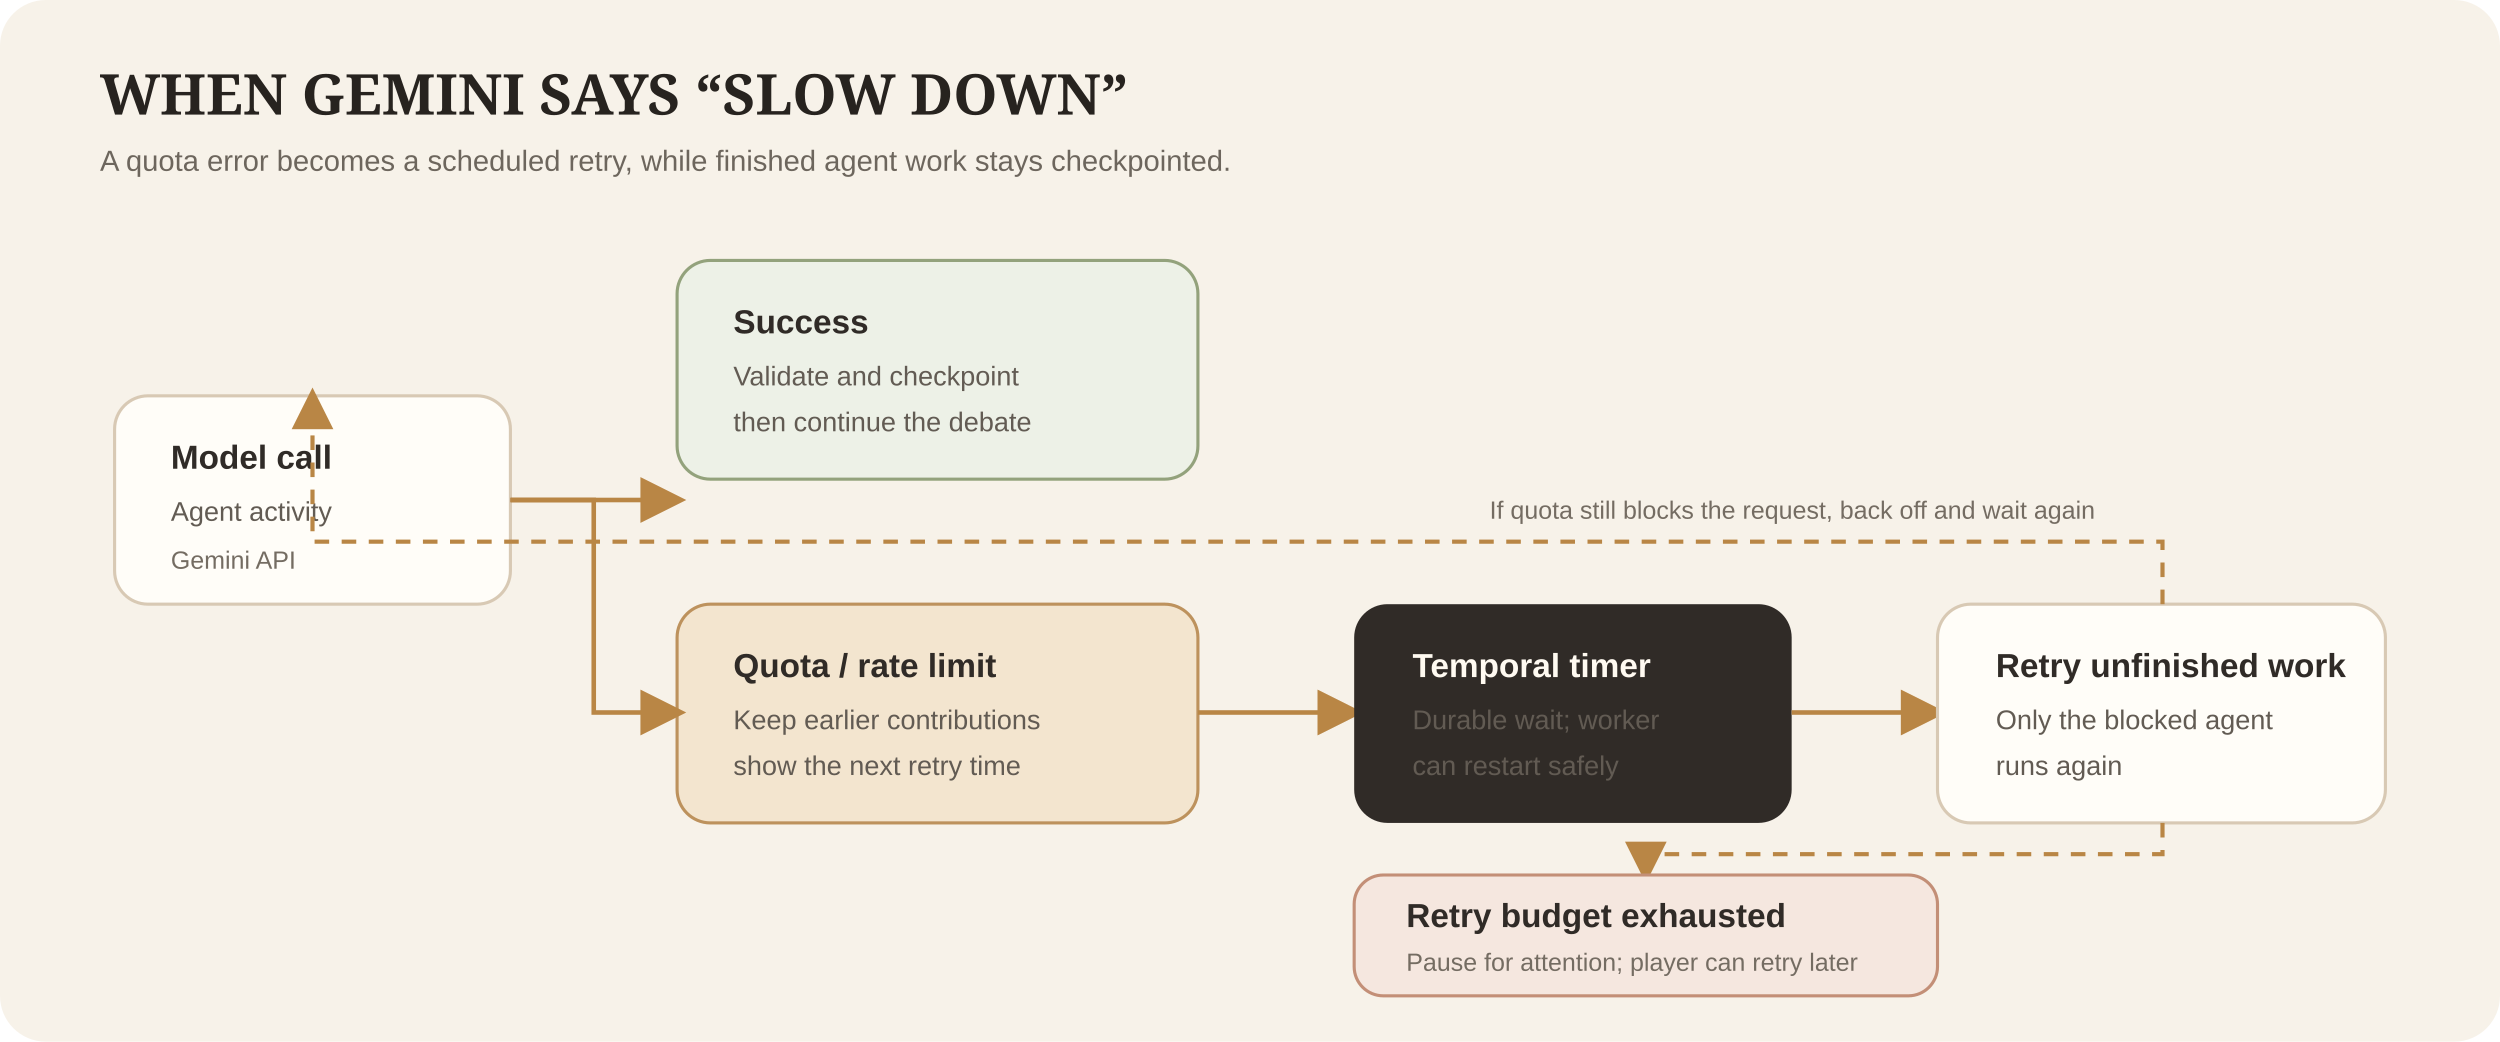
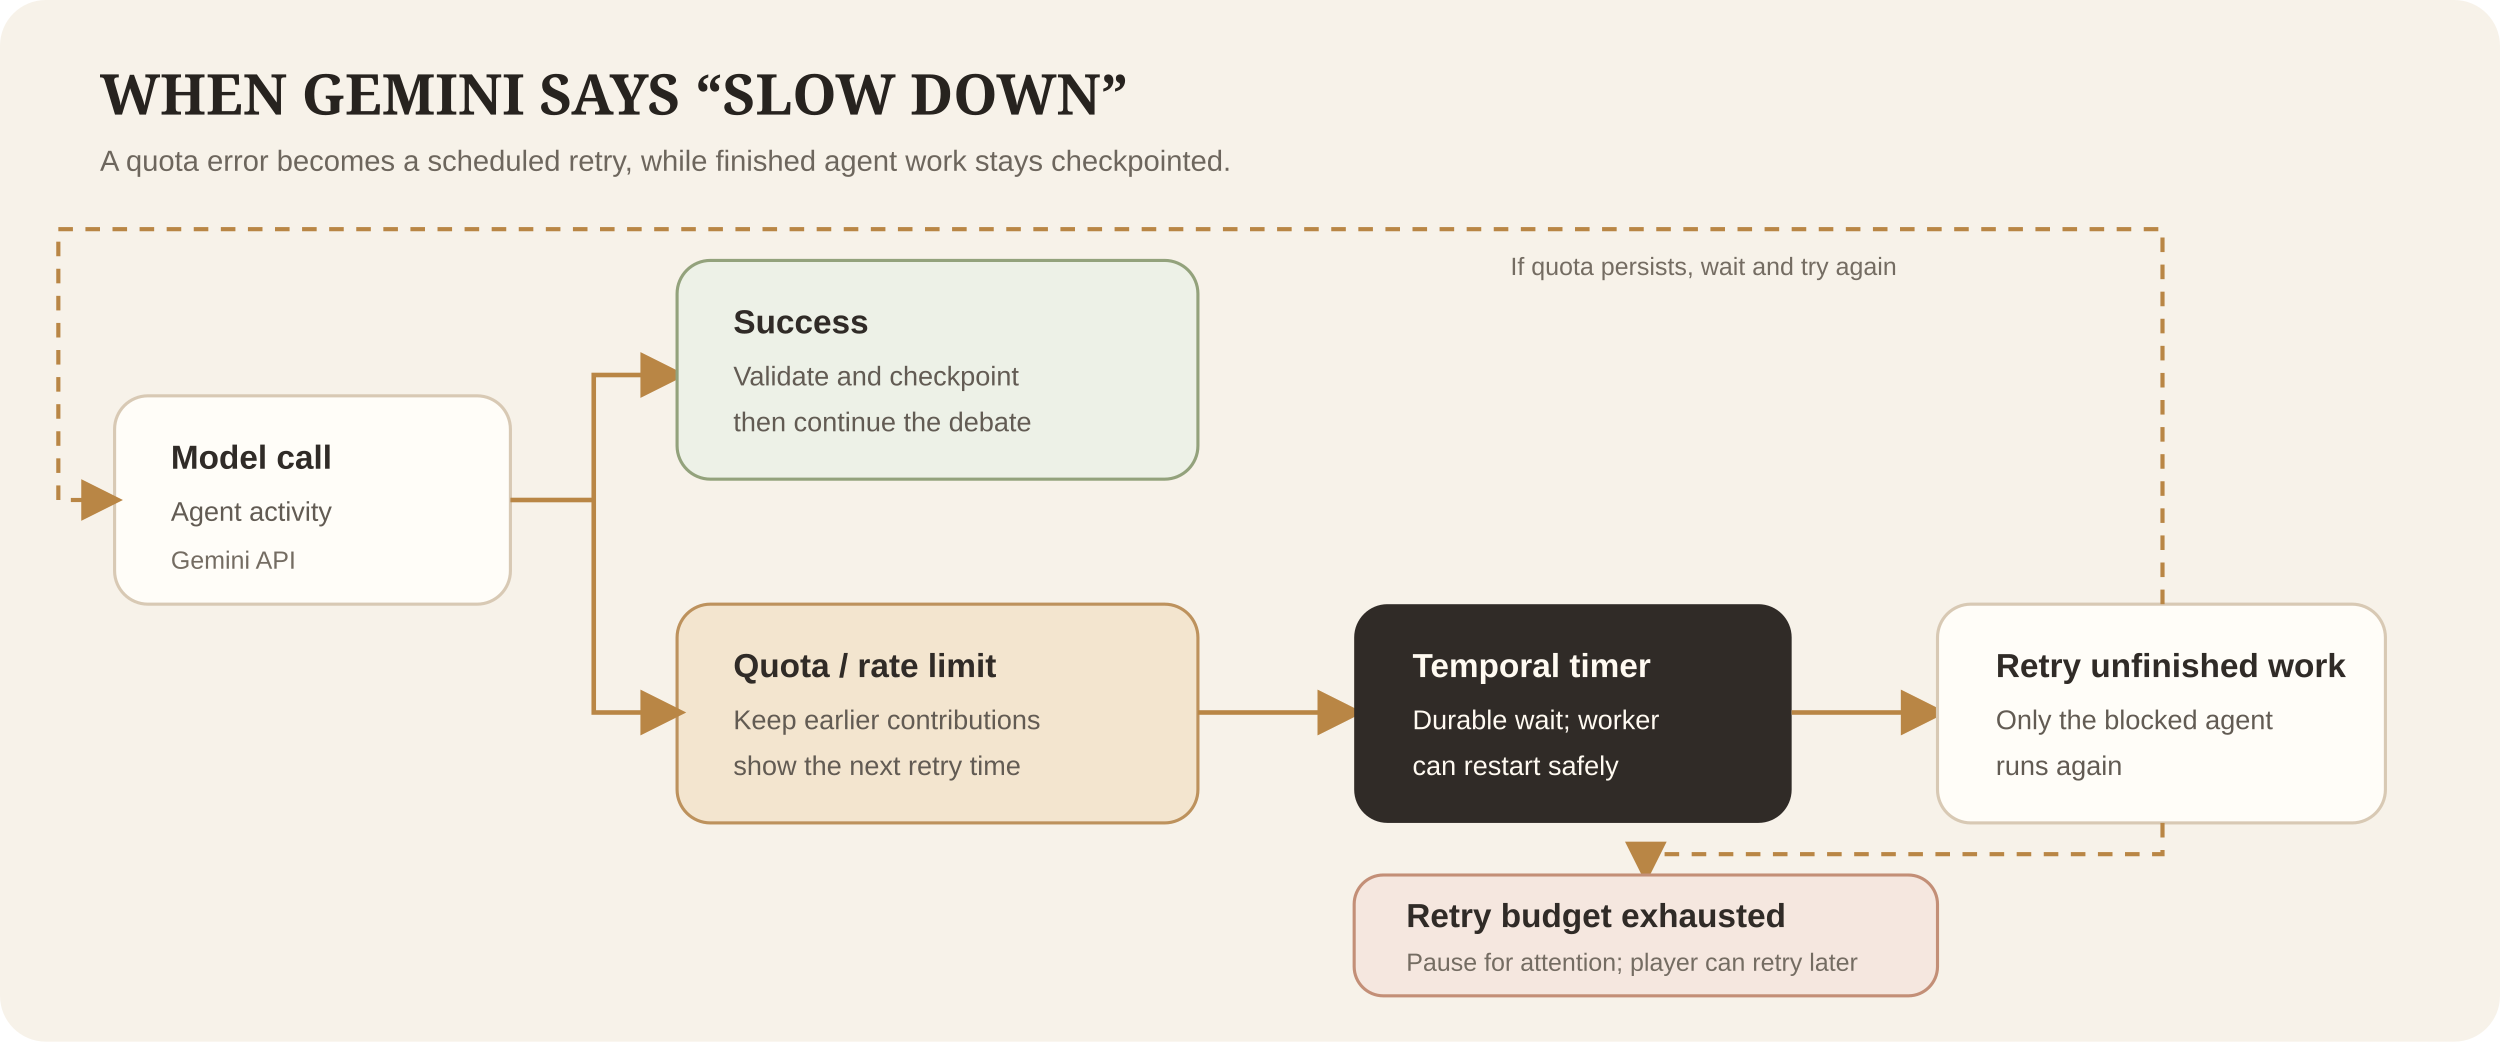
<svg xmlns="http://www.w3.org/2000/svg" width="1200" height="500" viewBox="0 0 1200 500" role="img" aria-labelledby="title desc">
  <defs>
    <marker id="arrow" markerWidth="10" markerHeight="10" refX="8" refY="5" orient="auto">
      <path d="M0 0 10 5 0 10Z" fill="#b98645" />
    </marker>
    <style>
-       .bg{fill:#f7f2e9}.title{font:700 27px Georgia,serif;fill:#27231f}.sub{font:14px Arial,sans-serif;fill:#6d665d}.card{fill:#fffdf8;stroke:#d8c9b4;stroke-width:1.5}.gold{fill:#f3e5cf;stroke:#bd925d;stroke-width:1.5}.dark{fill:#302b27}.h{font:700 16px Arial,sans-serif;fill:#302b27}.lh{fill:#fffaf1}.p{font:13px Arial,sans-serif;fill:#625b53}.tiny{font:12px Arial,sans-serif;fill:#746c62}.line{fill:none;stroke:#b98645;stroke-width:2.2;marker-end:url(#arrow)}.retry{fill:none;stroke:#b98645;stroke-width:2;stroke-dasharray:7 6;marker-end:url(#arrow)}.green{fill:#edf1e7;stroke:#93a27c;stroke-width:1.5}.red{fill:#f5e7df;stroke:#c38f77;stroke-width:1.5}
+       .bg{fill:#f7f2e9}.title{font:700 27px Georgia,serif;fill:#27231f}.sub{font:14px Arial,sans-serif;fill:#6d665d}.card{fill:#fffdf8;stroke:#d8c9b4;stroke-width:1.5}.gold{fill:#f3e5cf;stroke:#bd925d;stroke-width:1.5}.dark{fill:#302b27}.h{font:700 16px Arial,sans-serif;fill:#302b27}.p{font:13px Arial,sans-serif;fill:#625b53}.h.lh,.p.lh{fill:#fffaf1}.tiny{font:12px Arial,sans-serif;fill:#746c62}.line{fill:none;stroke:#b98645;stroke-width:2.2;marker-end:url(#arrow)}.branch{fill:none;stroke:#b98645;stroke-width:2.2}.retry{fill:none;stroke:#b98645;stroke-width:2;stroke-dasharray:7 6;marker-end:url(#arrow)}.green{fill:#edf1e7;stroke:#93a27c;stroke-width:1.5}.red{fill:#f5e7df;stroke:#c38f77;stroke-width:1.5}
    </style>
  </defs>
  <rect class="bg" width="1200" height="500" rx="22" />
  <text class="title" x="48" y="55">WHEN GEMINI SAYS “SLOW DOWN”</text>
  <text class="sub" x="48" y="82">A quota error becomes a scheduled retry, while finished agent work stays checkpointed.</text>
  <rect class="card" x="55" y="190" width="190" height="100" rx="16" />
  <text class="h" x="82" y="225">Model call</text>
  <text class="p" x="82" y="250">Agent activity</text>
  <text class="tiny" x="82" y="273">Gemini API</text>
-   <path class="line" d="M245 240H325" />
+   <path class="branch" d="M245 240H285" />
+   <path class="line" d="M285 240V180H325" />
  <rect class="green" x="325" y="125" width="250" height="105" rx="16" />
  <text class="h" x="352" y="160">Success</text>
  <text class="p" x="352" y="185">Validate and checkpoint</text>
  <text class="p" x="352" y="207">then continue the debate</text>
  <rect class="gold" x="325" y="290" width="250" height="105" rx="16" />
  <text class="h" x="352" y="325">Quota / rate limit</text>
  <text class="p" x="352" y="350">Keep earlier contributions</text>
  <text class="p" x="352" y="372">show the next retry time</text>
-   <path class="line" d="M245 240H285V342H325" />
+   <path class="line" d="M285 240V342H325" />
  <path class="line" d="M575 342H650" />
  <rect class="dark" x="650" y="290" width="210" height="105" rx="16" />
  <text class="h lh" x="678" y="325">Temporal timer</text>
  <text class="p lh" x="678" y="350">Durable wait; worker</text>
  <text class="p lh" x="678" y="372">can restart safely</text>
  <path class="line" d="M860 342H930" />
  <rect class="card" x="930" y="290" width="215" height="105" rx="16" />
  <text class="h" x="958" y="325">Retry unfinished work</text>
  <text class="p" x="958" y="350">Only the blocked agent</text>
  <text class="p" x="958" y="372">runs again</text>
-   <path class="retry" d="M1038 290V260H150V190" />
-   <text class="tiny" x="715" y="249">If quota still blocks the request, back off and wait again</text>
+   <path class="retry" d="M1038 290V110H28V240H55" />
+   <text class="tiny" x="725" y="132">If quota persists, wait and try again</text>
  <path class="retry" d="M1038 395V410H790V420" />
  <rect class="red" x="650" y="420" width="280" height="58" rx="14" />
  <text class="h" x="675" y="445">Retry budget exhausted</text>
  <text class="tiny" x="675" y="466">Pause for attention; player can retry later</text>
</svg>
